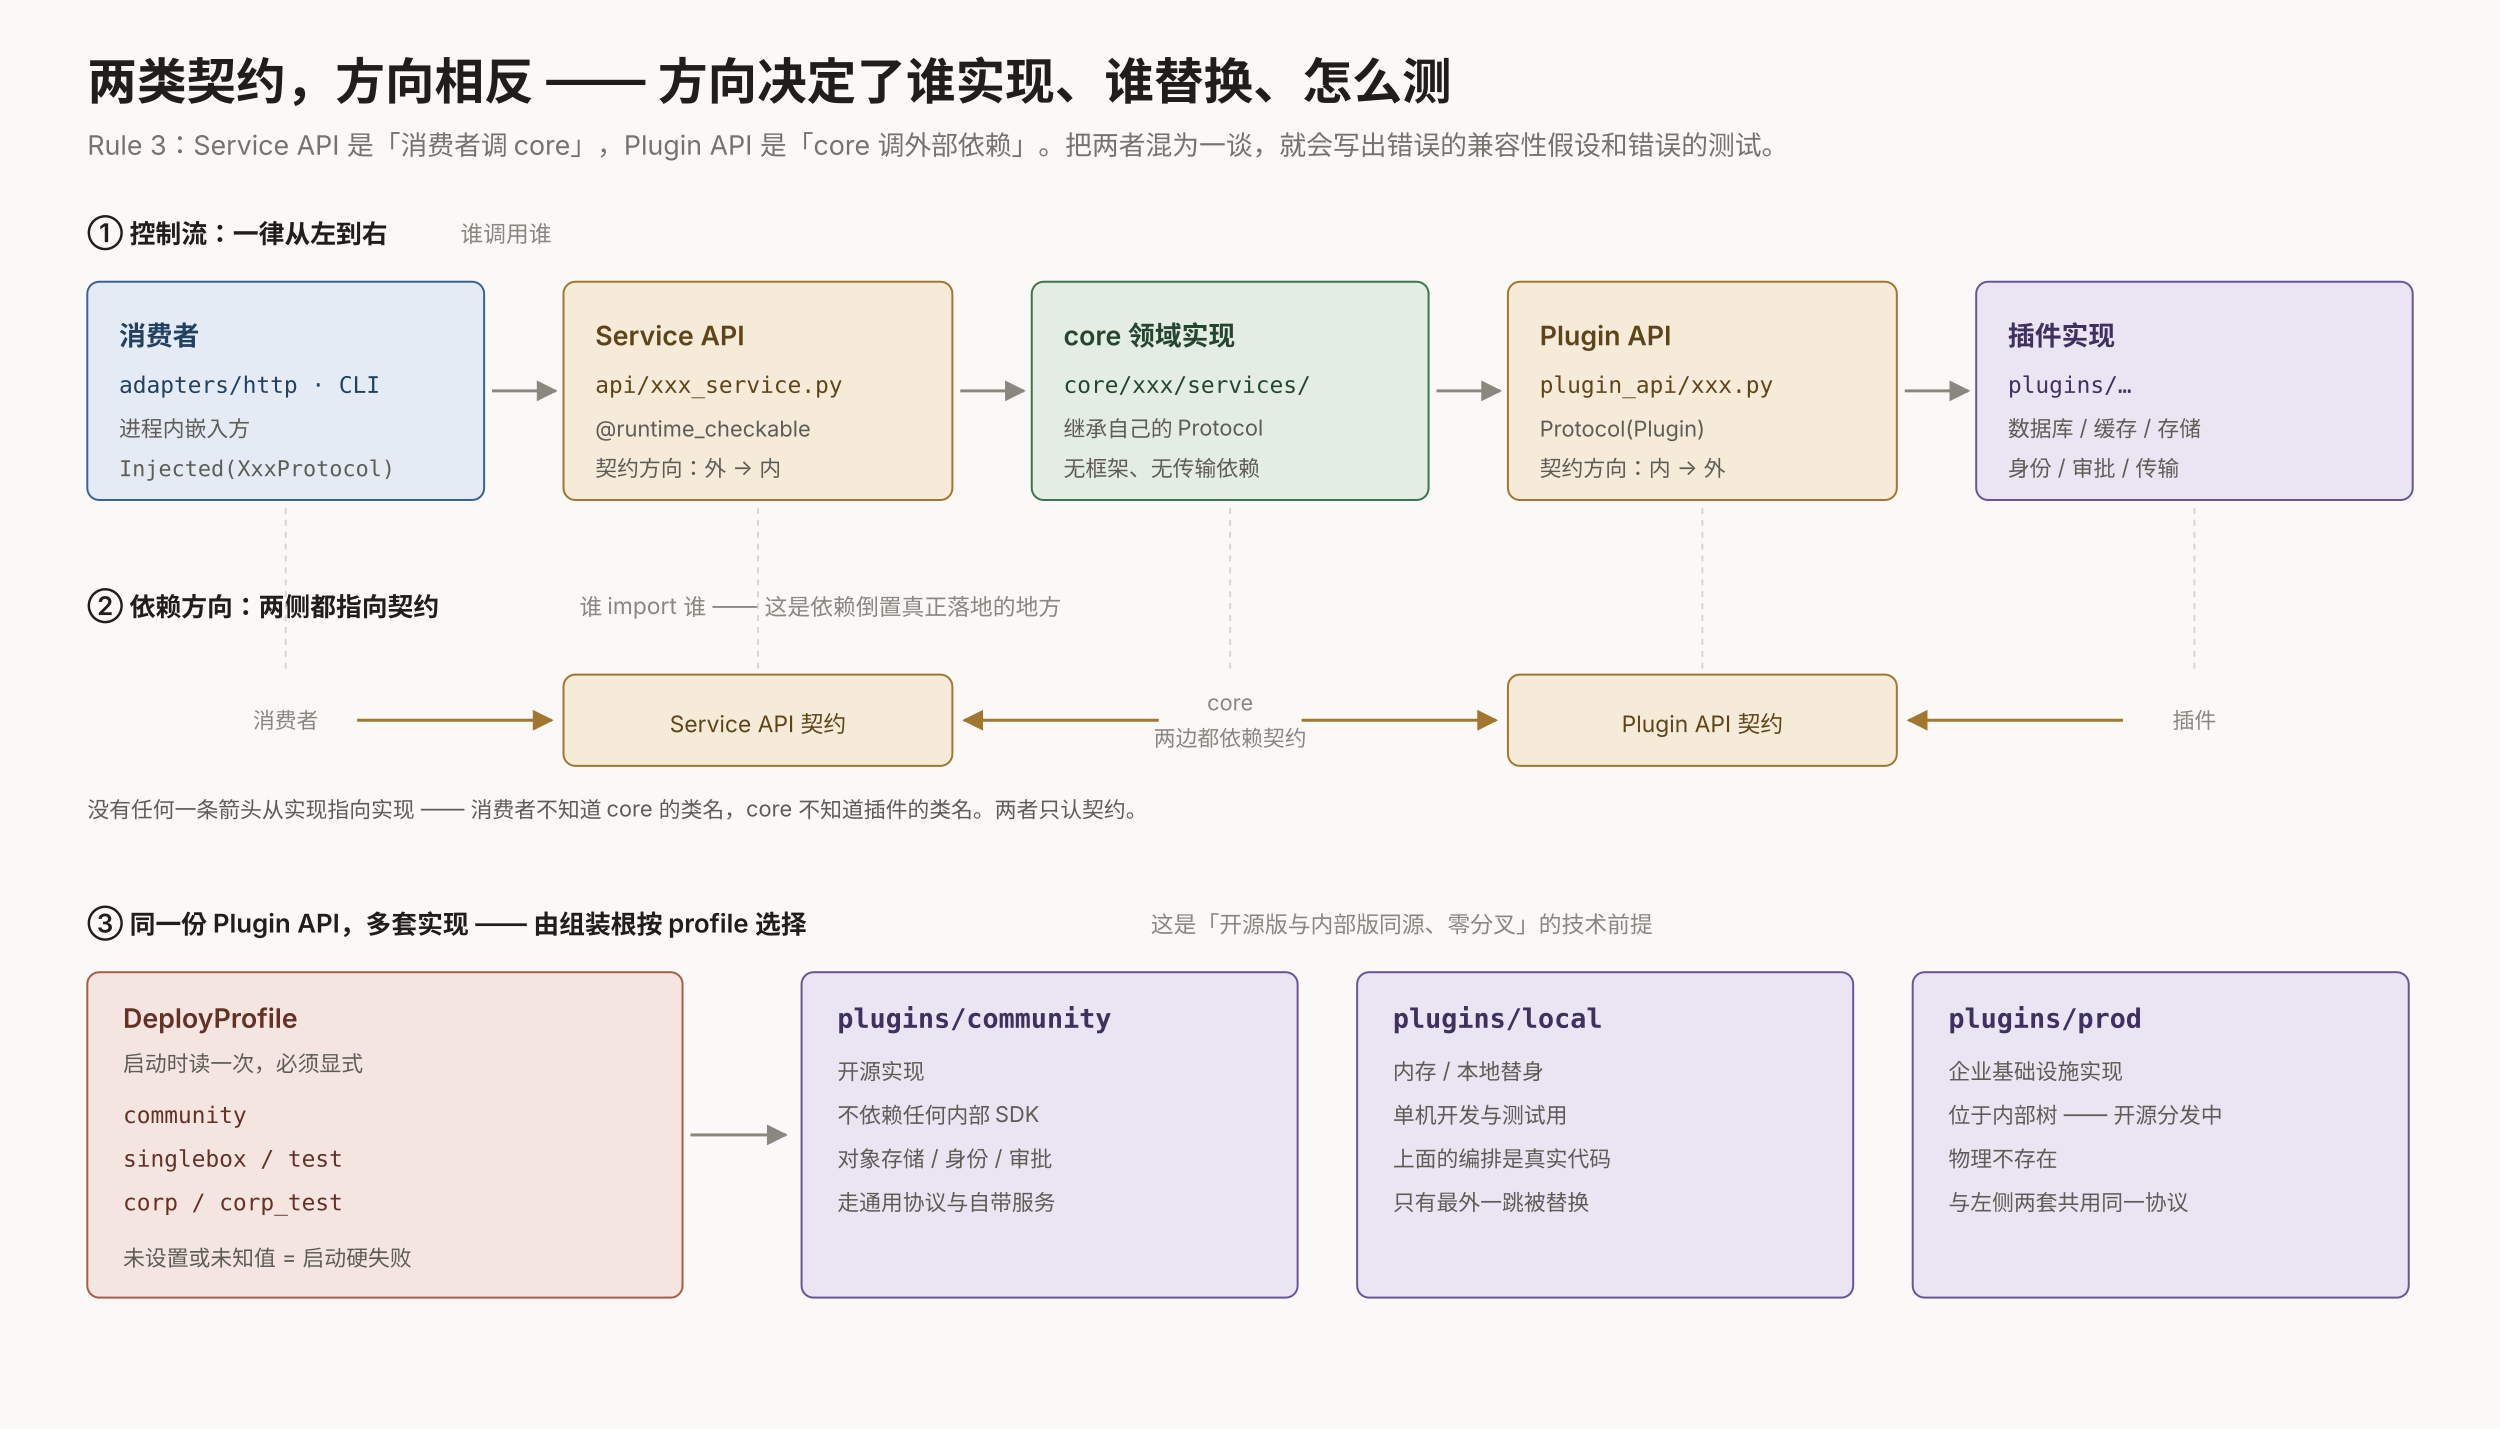
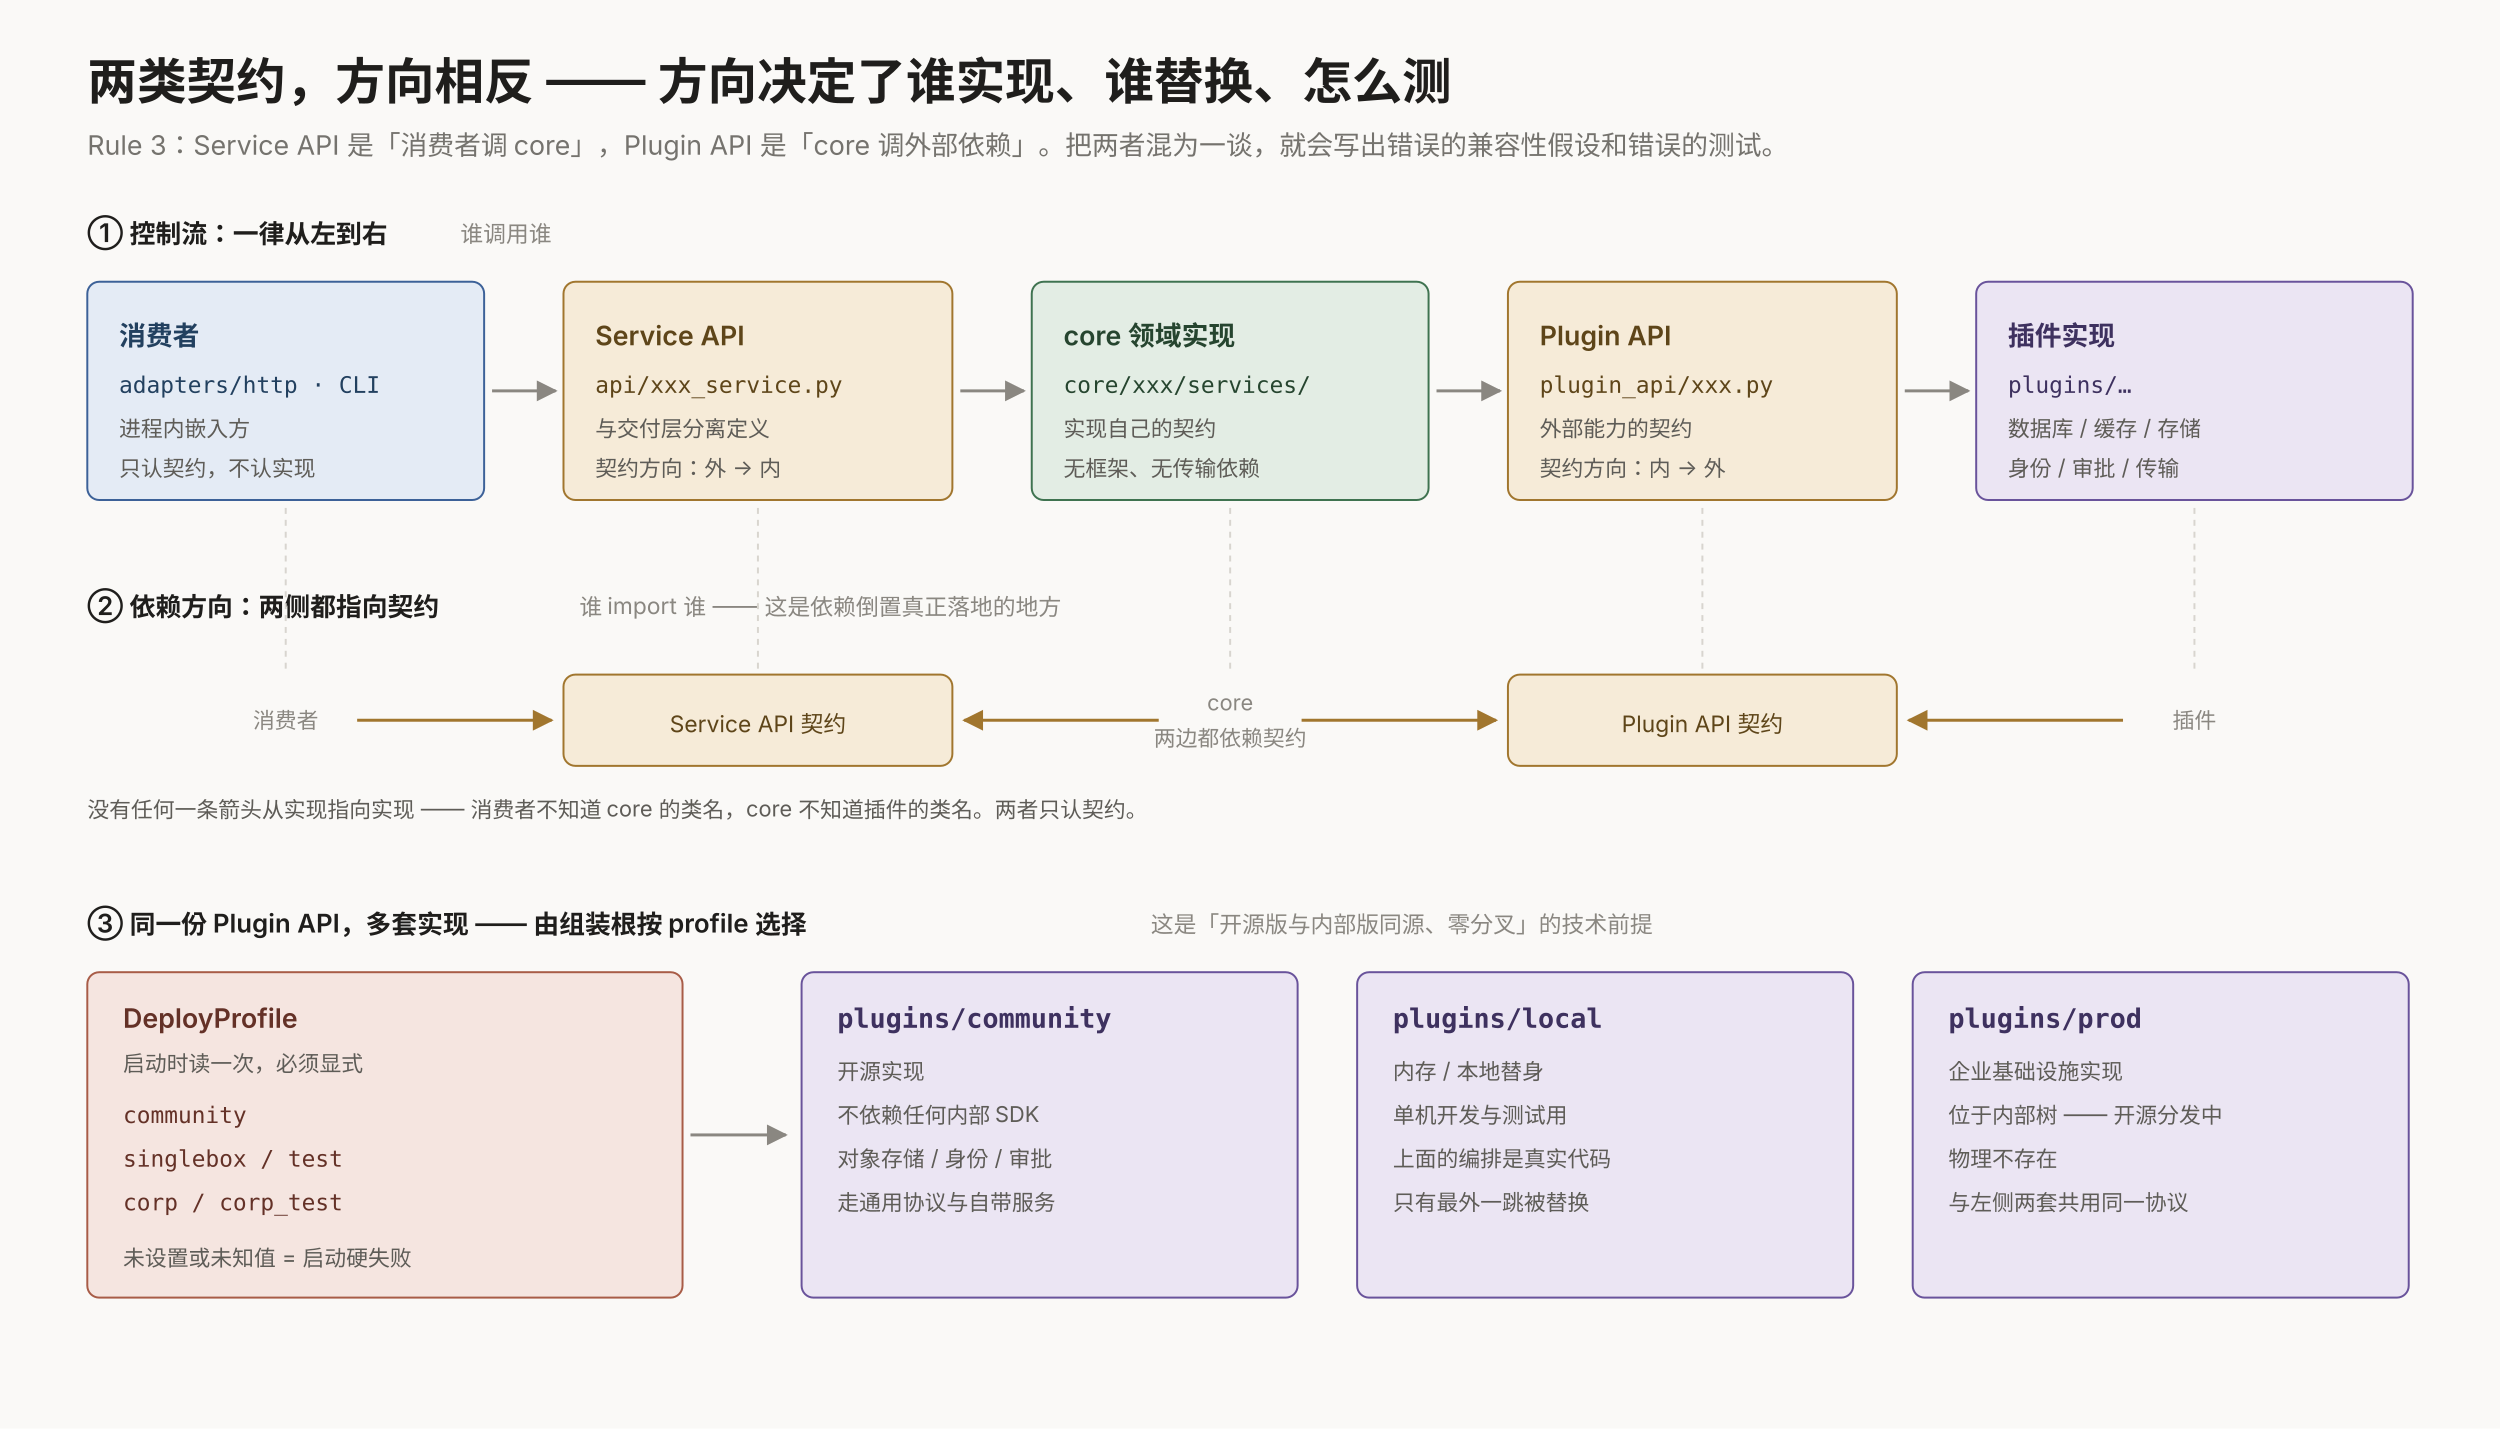
<svg xmlns="http://www.w3.org/2000/svg" viewBox="0 0 1260 720" width="1260" height="720" role="img" aria-label="Service API 与 Plugin API 的方向性对照">
  <style>
    .t{font-family:-apple-system,BlinkMacSystemFont,"Segoe UI","PingFang SC","Hiragino Sans GB","Microsoft YaHei","Noto Sans SC",sans-serif}
    .m{font-family:"SF Mono","JetBrains Mono",Menlo,Consolas,monospace}
    .title{font-size:25px;font-weight:600;fill:#1F1E1C}
    .sub{font-size:13.5px;fill:#75736E}
    .band{font-size:13px;font-weight:600;fill:#1F1E1C}
    .bandsub{font-size:11.5px;fill:#8A8781}
    .bt{font-size:13.5px;font-weight:600}
    .bm{font-size:11.5px}
    .bd{font-size:11px;fill:#5E5C57}
    .arw{font-size:11px;fill:#8A8781}
  </style>
  <rect width="1260" height="720" fill="#FAF9F7" />
  <defs>
    <marker id="a1" viewBox="0 0 10 10" refX="9" refY="5" markerWidth="7" markerHeight="7" orient="auto">
      <path d="M 0 0 L 10 5 L 0 10 z" fill="#8A8781" />
    </marker>
    <marker id="a2" viewBox="0 0 10 10" refX="9" refY="5" markerWidth="7" markerHeight="7" orient="auto">
      <path d="M 0 0 L 10 5 L 0 10 z" fill="#A1762E" />
    </marker>
  </defs>
  <g class="t">
    <text x="44" y="50" class="title">两类契约，方向相反 —— 方向决定了谁实现、谁替换、怎么测</text>
    <text x="44" y="78" class="sub">Rule 3：Service API 是「消费者调 core」，Plugin API 是「core 调外部依赖」。把两者混为一谈，就会写出错误的兼容性假设和错误的测试。</text>
    <text x="44" y="122" class="band">① 控制流：一律从左到右</text>
    <text x="232" y="122" class="bandsub">谁调用谁</text>
    <rect x="44" y="142" width="200" height="110" rx="6" fill="#E4EBF5" stroke="#3C6198" />
    <text x="60" y="174" class="bt" fill="#22405F">消费者</text>
    <text x="60" y="198" class="m bm" fill="#22405F">adapters/http · CLI</text>
    <text x="60" y="220" class="bd">进程内嵌入方</text>
-     <text x="60" y="240" class="m bd">Injected(XxxProtocol)</text>
+     <text x="60" y="240" class="m bd">只认契约，不认实现</text>
    <rect x="284" y="142" width="196" height="110" rx="6" fill="#F6EBD8" stroke="#A1762E" />
    <text x="300" y="174" class="bt" fill="#5E4519">Service API</text>
    <text x="300" y="198" class="m bm" fill="#5E4519">api/xxx_service.py</text>
-     <text x="300" y="220" class="bd">@runtime_checkable</text>
+     <text x="300" y="220" class="bd">与交付层分离定义</text>
    <text x="300" y="240" class="bd">契约方向：外 → 内</text>
    <rect x="520" y="142" width="200" height="110" rx="6" fill="#E3EDE4" stroke="#3F7350" />
    <text x="536" y="174" class="bt" fill="#26452F">core 领域实现</text>
    <text x="536" y="198" class="m bm" fill="#26452F">core/xxx/services/</text>
-     <text x="536" y="220" class="bd">继承自己的 Protocol</text>
+     <text x="536" y="220" class="bd">实现自己的契约</text>
    <text x="536" y="240" class="bd">无框架、无传输依赖</text>
    <rect x="760" y="142" width="196" height="110" rx="6" fill="#F6EBD8" stroke="#A1762E" />
    <text x="776" y="174" class="bt" fill="#5E4519">Plugin API</text>
    <text x="776" y="198" class="m bm" fill="#5E4519">plugin_api/xxx.py</text>
-     <text x="776" y="220" class="bd">Protocol(Plugin)</text>
+     <text x="776" y="220" class="bd">外部能力的契约</text>
    <text x="776" y="240" class="bd">契约方向：内 → 外</text>
    <rect x="996" y="142" width="220" height="110" rx="6" fill="#EBE5F3" stroke="#69539B" />
    <text x="1012" y="174" class="bt" fill="#3E315F">插件实现</text>
    <text x="1012" y="198" class="m bm" fill="#3E315F">plugins/…</text>
    <text x="1012" y="220" class="bd">数据库 / 缓存 / 存储</text>
    <text x="1012" y="240" class="bd">身份 / 审批 / 传输</text>
    <line x1="248" y1="197" x2="280" y2="197" stroke="#8A8781" stroke-width="1.5" marker-end="url(#a1)" />
    <line x1="484" y1="197" x2="516" y2="197" stroke="#8A8781" stroke-width="1.5" marker-end="url(#a1)" />
    <line x1="724" y1="197" x2="756" y2="197" stroke="#8A8781" stroke-width="1.5" marker-end="url(#a1)" />
    <line x1="960" y1="197" x2="992" y2="197" stroke="#8A8781" stroke-width="1.5" marker-end="url(#a1)" />
    <text x="44" y="310" class="band">② 依赖方向：两侧都指向契约</text>
    <text x="292" y="310" class="bandsub">谁 import 谁 —— 这是依赖倒置真正落地的地方</text>
    <line x1="144" y1="256" x2="144" y2="340" stroke="#D8D5CF" stroke-dasharray="3 3" />
    <line x1="382" y1="256" x2="382" y2="340" stroke="#D8D5CF" stroke-dasharray="3 3" />
    <line x1="620" y1="256" x2="620" y2="340" stroke="#D8D5CF" stroke-dasharray="3 3" />
    <line x1="858" y1="256" x2="858" y2="340" stroke="#D8D5CF" stroke-dasharray="3 3" />
    <line x1="1106" y1="256" x2="1106" y2="340" stroke="#D8D5CF" stroke-dasharray="3 3" />
    <rect x="284" y="340" width="196" height="46" rx="6" fill="#F6EBD8" stroke="#A1762E" />
    <text x="382" y="369" class="bm" fill="#5E4519" text-anchor="middle">Service API 契约</text>
    <rect x="760" y="340" width="196" height="46" rx="6" fill="#F6EBD8" stroke="#A1762E" />
    <text x="858" y="369" class="bm" fill="#5E4519" text-anchor="middle">Plugin API 契约</text>
    <line x1="180" y1="363" x2="278" y2="363" stroke="#A1762E" stroke-width="1.5" marker-end="url(#a2)" />
    <line x1="584" y1="363" x2="486" y2="363" stroke="#A1762E" stroke-width="1.5" marker-end="url(#a2)" />
    <line x1="656" y1="363" x2="754" y2="363" stroke="#A1762E" stroke-width="1.5" marker-end="url(#a2)" />
    <line x1="1070" y1="363" x2="962" y2="363" stroke="#A1762E" stroke-width="1.5" marker-end="url(#a2)" />
    <text x="144" y="367" class="arw" text-anchor="middle">消费者</text>
    <text x="620" y="358" class="arw" text-anchor="middle">core</text>
    <text x="620" y="376" class="arw" text-anchor="middle">两边都依赖契约</text>
    <text x="1106" y="367" class="arw" text-anchor="middle">插件</text>
    <text x="44" y="412" class="bd">没有任何一条箭头从实现指向实现 —— 消费者不知道 core 的类名，core 不知道插件的类名。两者只认契约。</text>
    <text x="44" y="470" class="band">③ 同一份 Plugin API，多套实现 —— 由组装根按 profile 选择</text>
    <text x="580" y="470" class="bandsub">这是「开源版与内部版同源、零分叉」的技术前提</text>
    <rect x="44" y="490" width="300" height="164" rx="6" fill="#F5E5E0" stroke="#A85C47" />
    <text x="62" y="518" class="bt" fill="#643127">DeployProfile</text>
    <text x="62" y="540" class="m bd">启动时读一次，必须显式</text>
    <text x="62" y="566" class="m bm" fill="#643127">community</text>
    <text x="62" y="588" class="m bm" fill="#643127">singlebox / test</text>
    <text x="62" y="610" class="m bm" fill="#643127">corp / corp_test</text>
    <text x="62" y="638" class="bd">未设置或未知值 = 启动硬失败</text>
    <line x1="348" y1="572" x2="396" y2="572" stroke="#8A8781" stroke-width="1.5" marker-end="url(#a1)" />
    <rect x="404" y="490" width="250" height="164" rx="6" fill="#EBE5F3" stroke="#69539B" />
    <text x="422" y="518" class="m bt" fill="#3E315F">plugins/community</text>
    <text x="422" y="544" class="bd">开源实现</text>
    <text x="422" y="566" class="bd">不依赖任何内部 SDK</text>
    <text x="422" y="588" class="bd">对象存储 / 身份 / 审批</text>
    <text x="422" y="610" class="bd">走通用协议与自带服务</text>
    <rect x="684" y="490" width="250" height="164" rx="6" fill="#EBE5F3" stroke="#69539B" />
    <text x="702" y="518" class="m bt" fill="#3E315F">plugins/local</text>
    <text x="702" y="544" class="bd">内存 / 本地替身</text>
    <text x="702" y="566" class="bd">单机开发与测试用</text>
    <text x="702" y="588" class="bd">上面的编排是真实代码</text>
    <text x="702" y="610" class="bd">只有最外一跳被替换</text>
    <rect x="964" y="490" width="250" height="164" rx="6" fill="#EBE5F3" stroke="#69539B" />
    <text x="982" y="518" class="m bt" fill="#3E315F">plugins/prod</text>
    <text x="982" y="544" class="bd">企业基础设施实现</text>
    <text x="982" y="566" class="bd">位于内部树 —— 开源分发中</text>
    <text x="982" y="588" class="bd">物理不存在</text>
    <text x="982" y="610" class="bd">与左侧两套共用同一协议</text>
  </g>
</svg>
